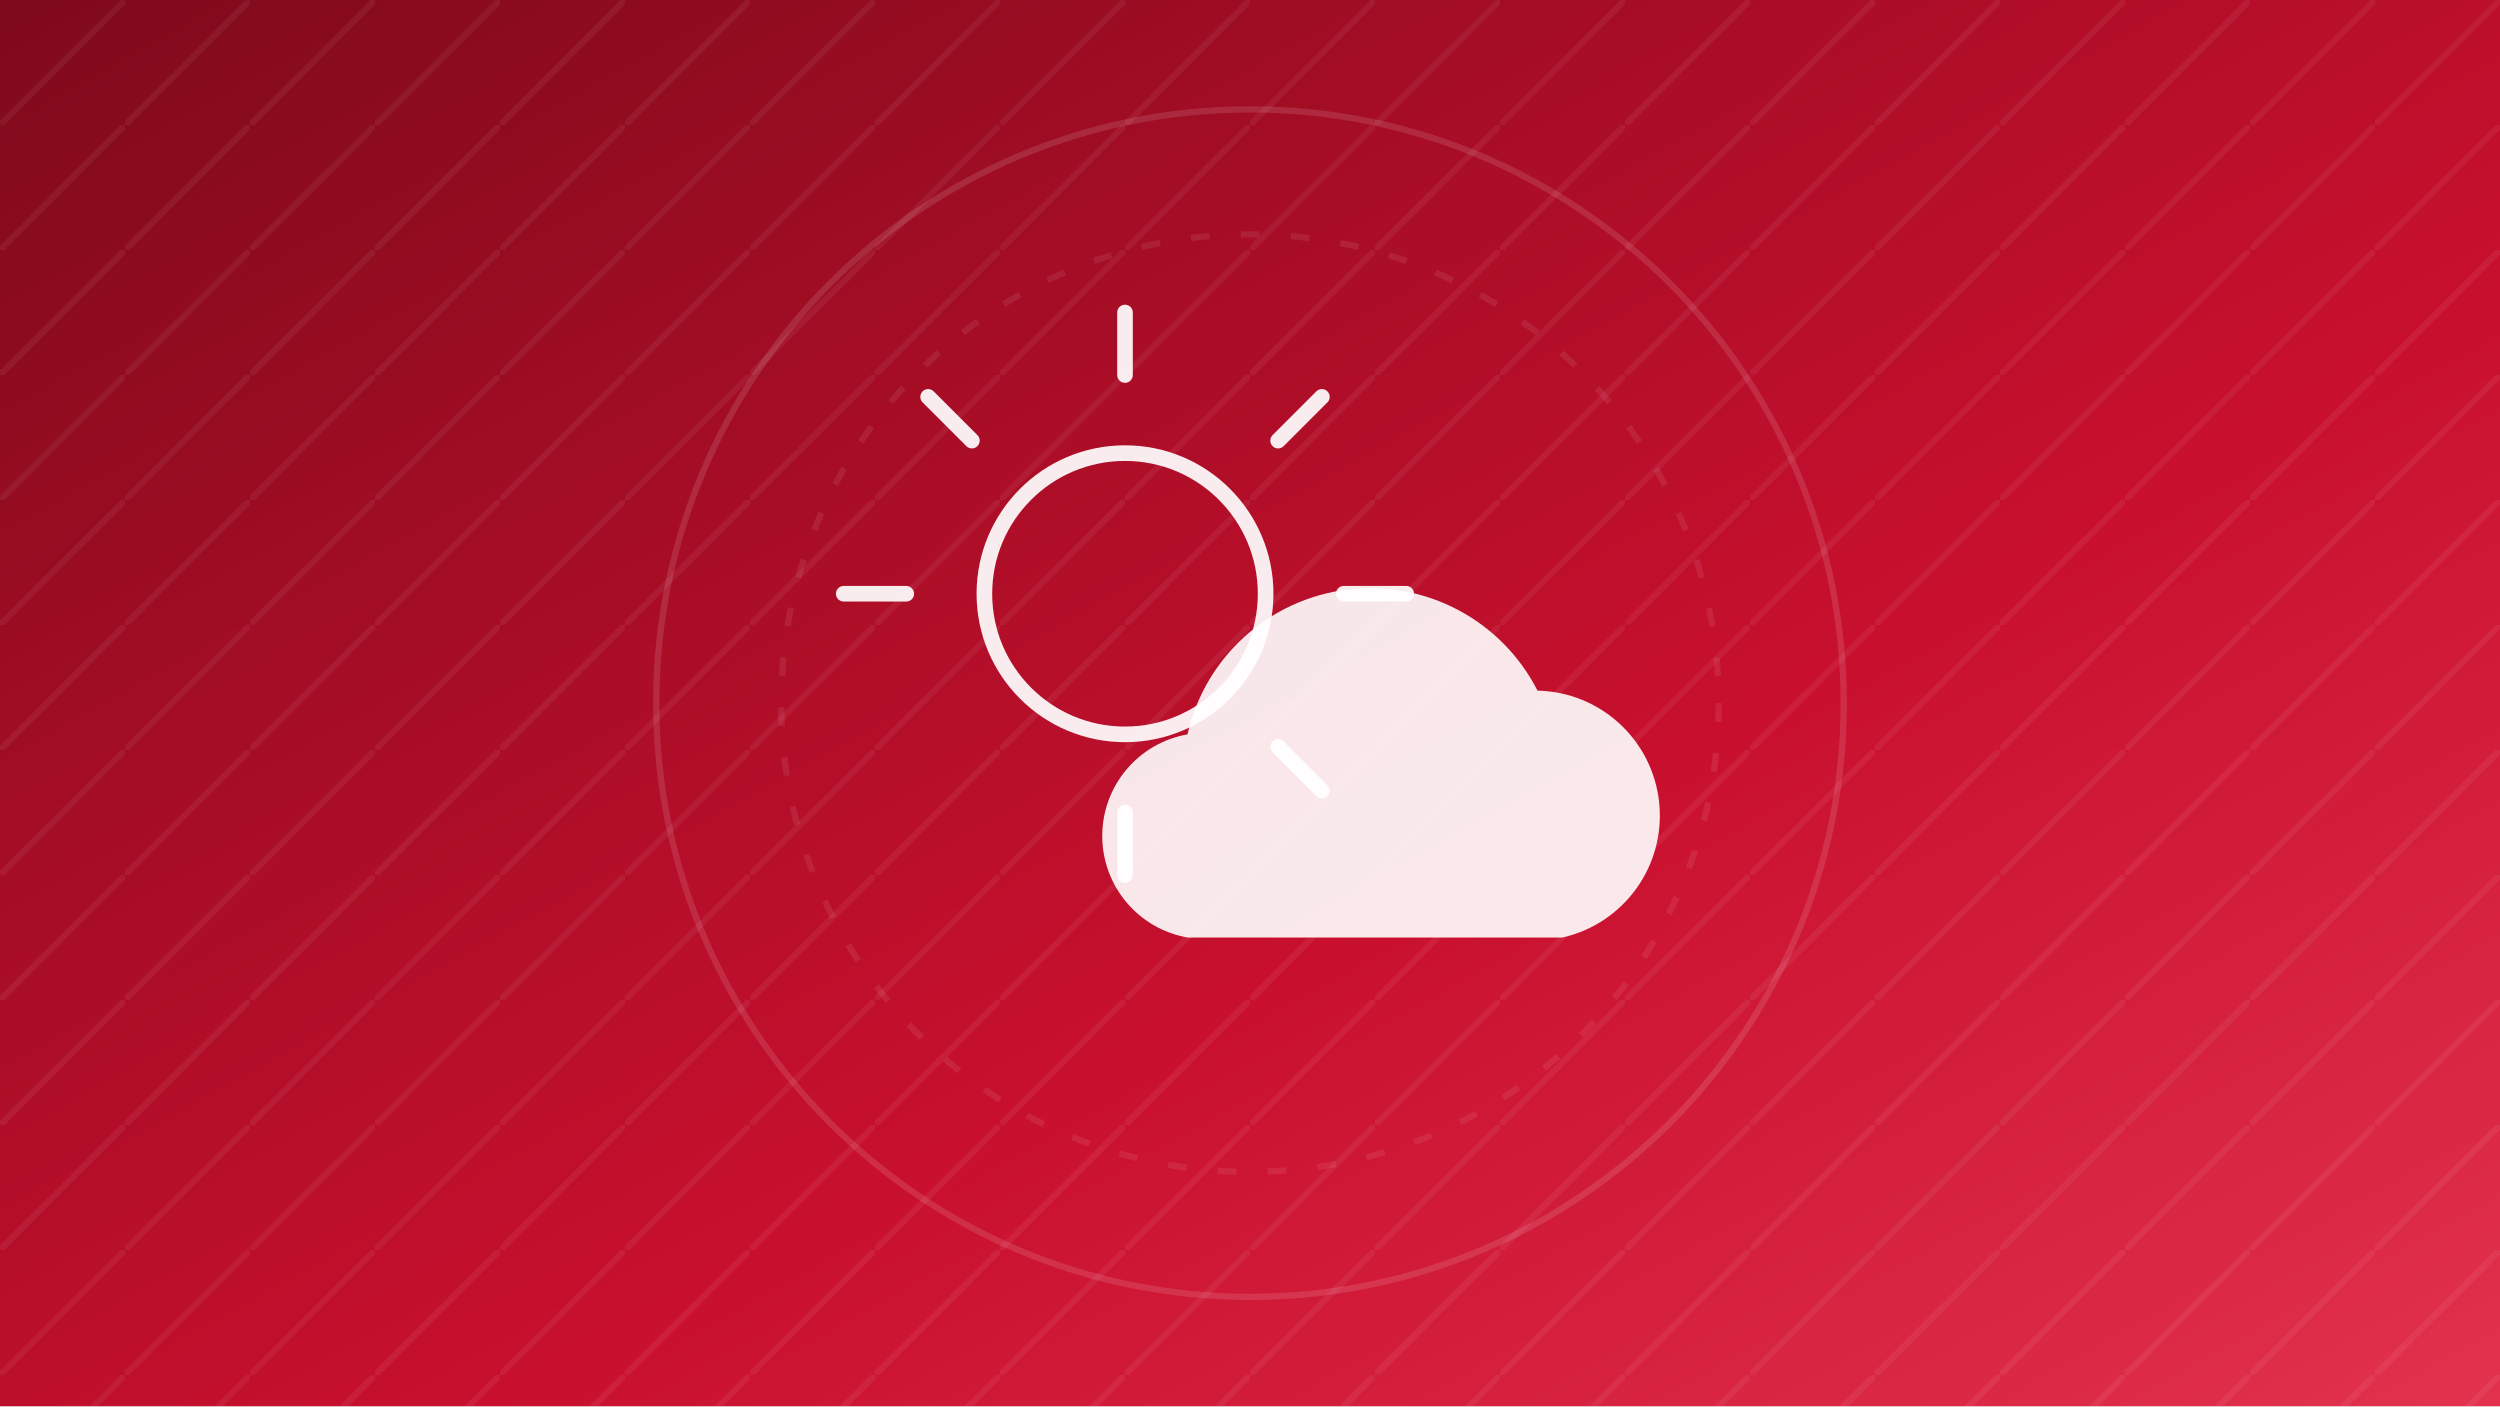
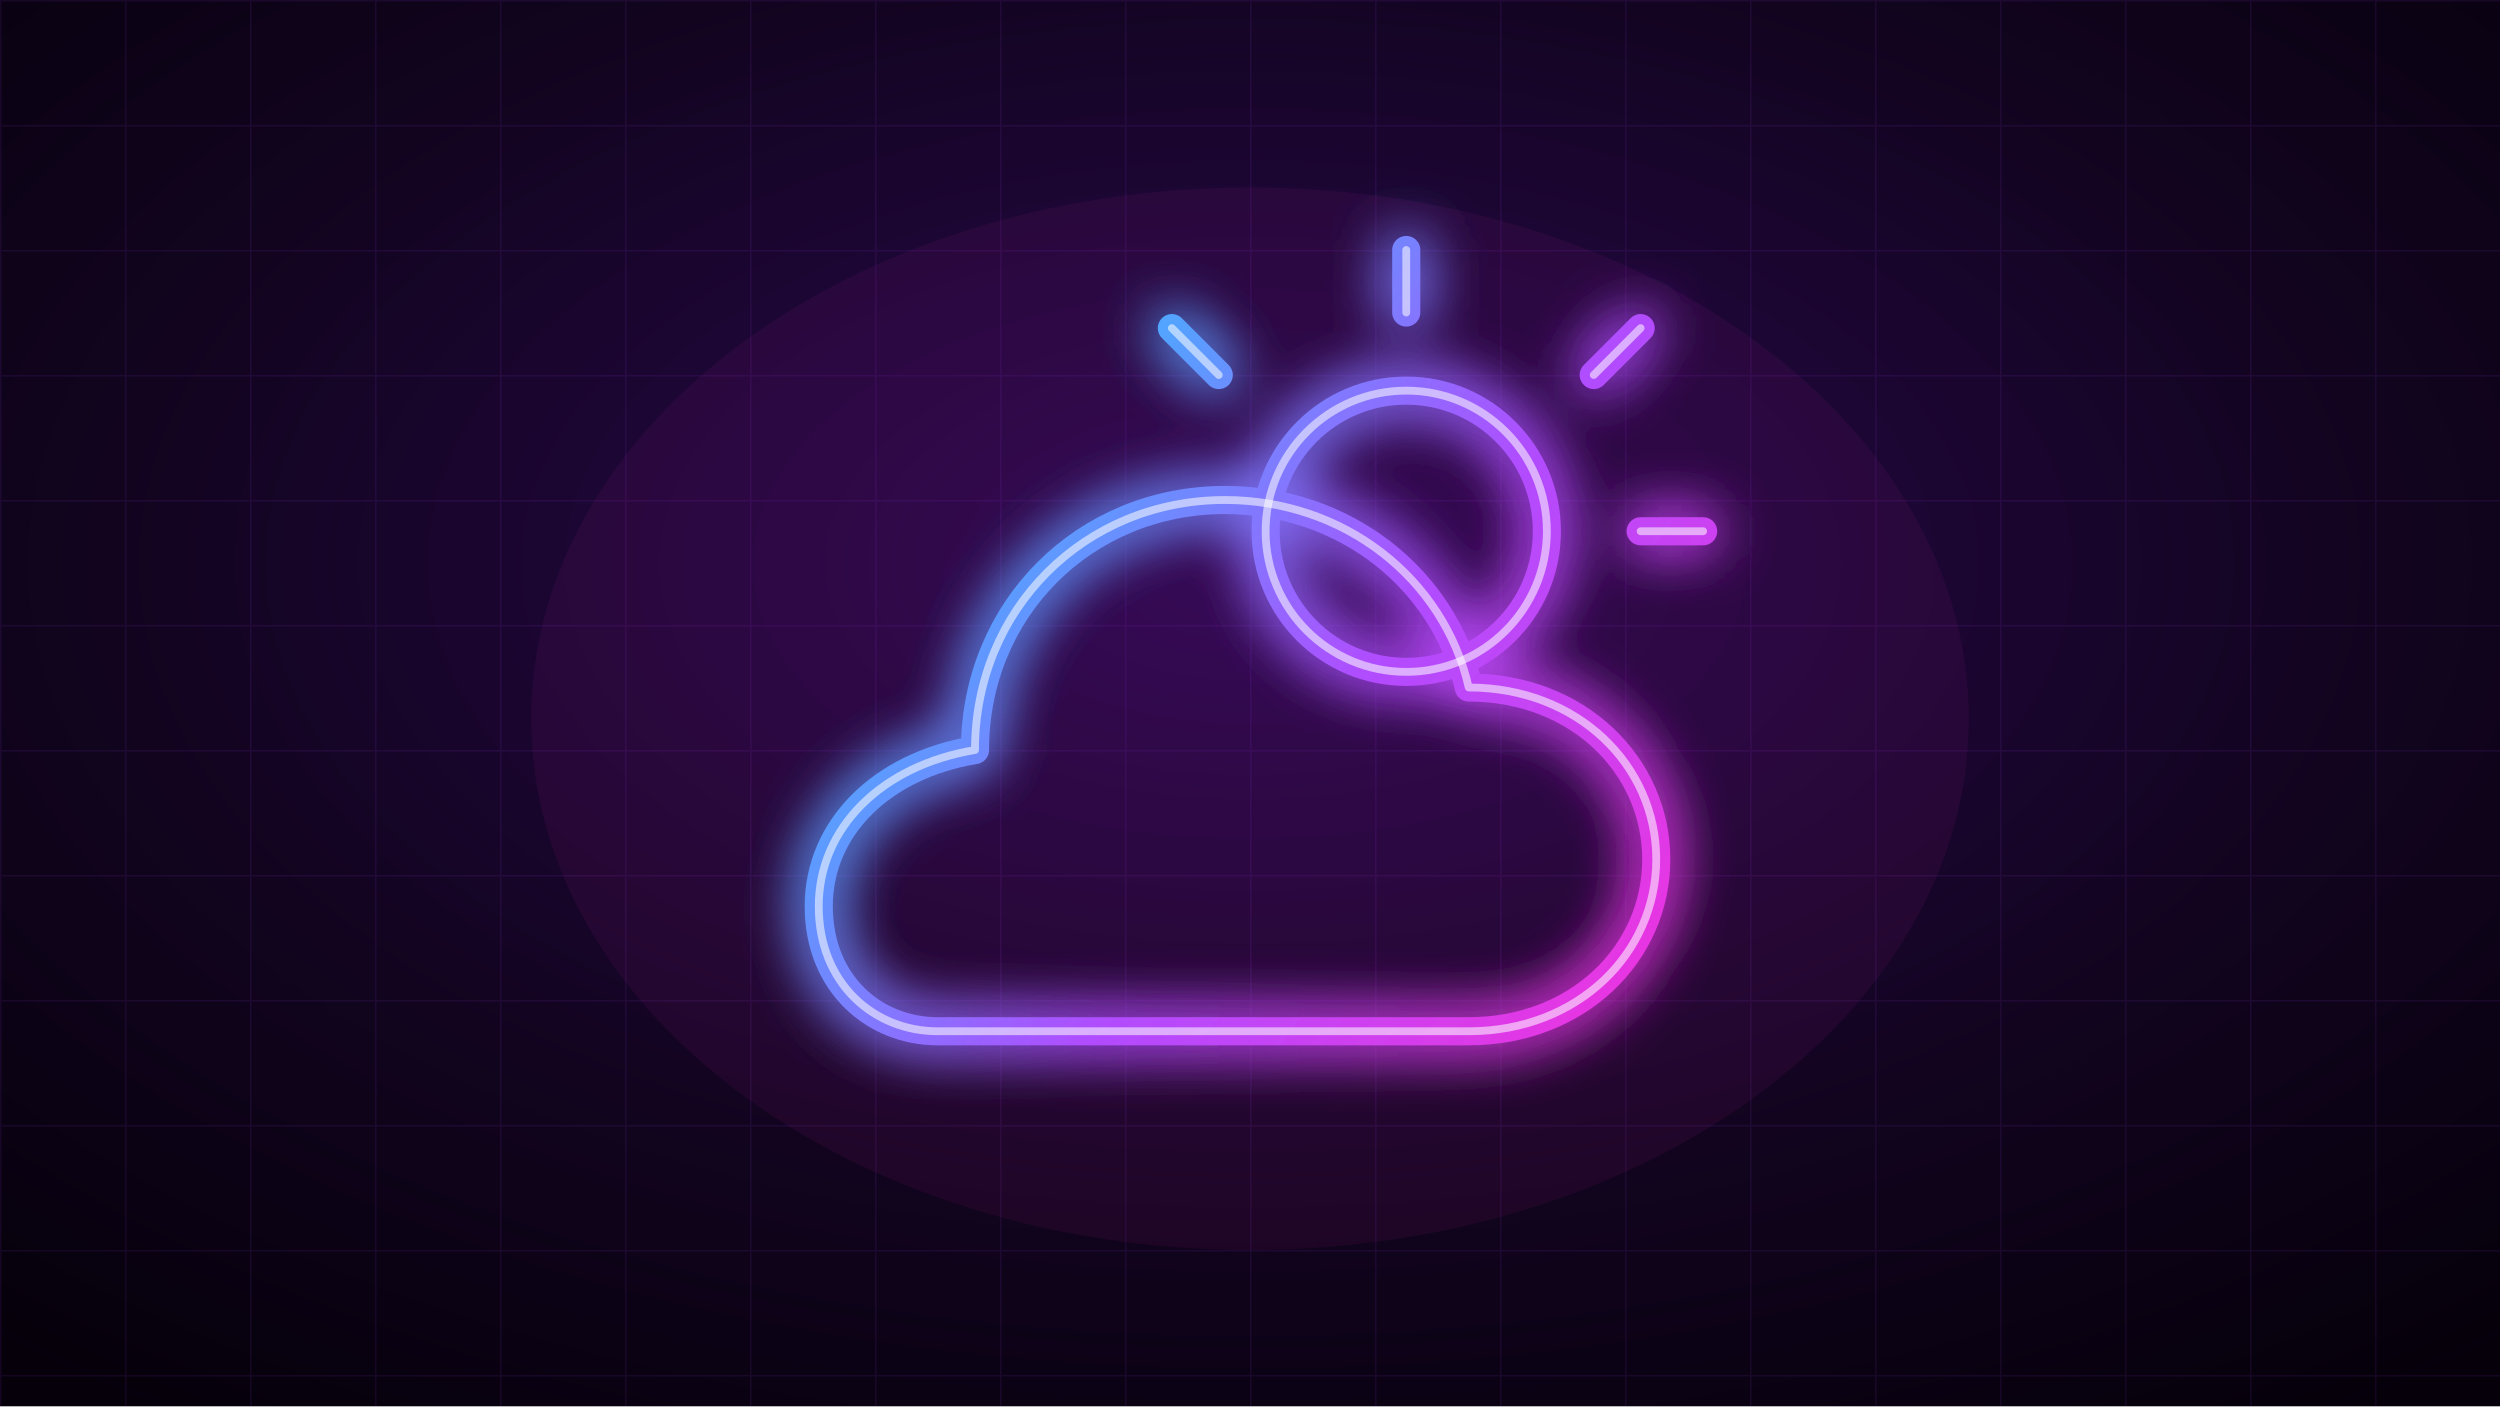
<svg xmlns="http://www.w3.org/2000/svg" viewBox="0 0 800 450" width="800" height="450">
  <defs>
-     <linearGradient id="g" x1="0" y1="0" x2="1" y2="1">
-       <stop offset="0" stop-color="#7e0a1b" />
-       <stop offset=".6" stop-color="#c8102e" />
-       <stop offset="1" stop-color="#e2324d" />
+     <radialGradient id="bg" cx="50%" cy="40%" r="75%">
+       <stop offset="0" stop-color="#2a0850" />
+       <stop offset=".6" stop-color="#12041f" />
+       <stop offset="1" stop-color="#05000a" />
+     </radialGradient>
+     <linearGradient id="ink" gradientUnits="userSpaceOnUse" x1="240" y1="110" x2="560" y2="350">
+       <stop offset="0" stop-color="#00f0ff" />
+       <stop offset=".55" stop-color="#b04dff" />
+       <stop offset="1" stop-color="#ff2bd6" />
    </linearGradient>
-     <pattern id="p" width="40" height="40" patternUnits="userSpaceOnUse">
-       <path d="M0 40L40 0" stroke="#fff" stroke-opacity=".06" stroke-width="2" />
+     <pattern id="grid" width="40" height="40" patternUnits="userSpaceOnUse">
+       <path d="M40 0H0V40" fill="none" stroke="#b04dff" stroke-opacity=".09" stroke-width="1" />
    </pattern>
+     <filter id="glow" x="-30%" y="-30%" width="160%" height="160%">
+       <feGaussianBlur stdDeviation="9" result="b" />
+       <feMerge>
+         <feMergeNode in="b" />
+         <feMergeNode in="b" />
+         <feMergeNode in="SourceGraphic" />
+       </feMerge>
+     </filter>
  </defs>
-   <rect width="800" height="450" fill="url(#g)" />
-   <rect width="800" height="450" fill="url(#p)" />
-   <circle cx="400" cy="225" r="190" fill="none" stroke="#fff" stroke-opacity=".12" stroke-width="2" />
-   <circle cx="400" cy="225" r="150" fill="none" stroke="#fff" stroke-opacity=".08" stroke-width="2" stroke-dasharray="6 10" />
-   <g fill="none" stroke="#fff" stroke-width="5" stroke-linecap="round" stroke-linejoin="round" stroke-opacity=".92">
-     <circle cx="360" cy="190" r="45" />
-     <path d="M360 120v-20M360 280v-20M290 190h-20M450 190h-20M311 141l-14-14M409 239l14 14M409 141l14-14" />
-     <path d="M380 300h120a40 40 0 0 0-8-79 60 60 0 0 0-112 14 33 33 0 0 0 0 65z" fill="#fff" fill-opacity=".9" stroke="none" />
+   <rect width="800" height="450" fill="url(#bg)" />
+   <rect width="800" height="450" fill="url(#grid)" />
+   <ellipse cx="400" cy="230" rx="230" ry="170" fill="#ff2bd6" fill-opacity=".06" />
+   <g fill="none" stroke="url(#ink)" stroke-width="9" stroke-linecap="round" stroke-linejoin="round" filter="url(#glow)">
+     <circle cx="450" cy="170" r="45" />
+     <path d="M450 100v-20M510 120l15-15M525 170h20M390 120l-15-15" />
+     <path d="M300 330h170c35 0 60-25 60-55s-25-55-60-55c-8-35-40-60-78-60-45 0-80 35-80 80-30 5-50 25-50 50 0 25 18 40 38 40z" />
+   </g>
+   <g fill="none" stroke="#fff" stroke-opacity=".55" stroke-width="2.5" stroke-linecap="round" stroke-linejoin="round">
+     <circle cx="450" cy="170" r="45" />
+     <path d="M450 100v-20M510 120l15-15M525 170h20M390 120l-15-15" />
+     <path d="M300 330h170c35 0 60-25 60-55s-25-55-60-55c-8-35-40-60-78-60-45 0-80 35-80 80-30 5-50 25-50 50 0 25 18 40 38 40z" />
  </g>
</svg>
